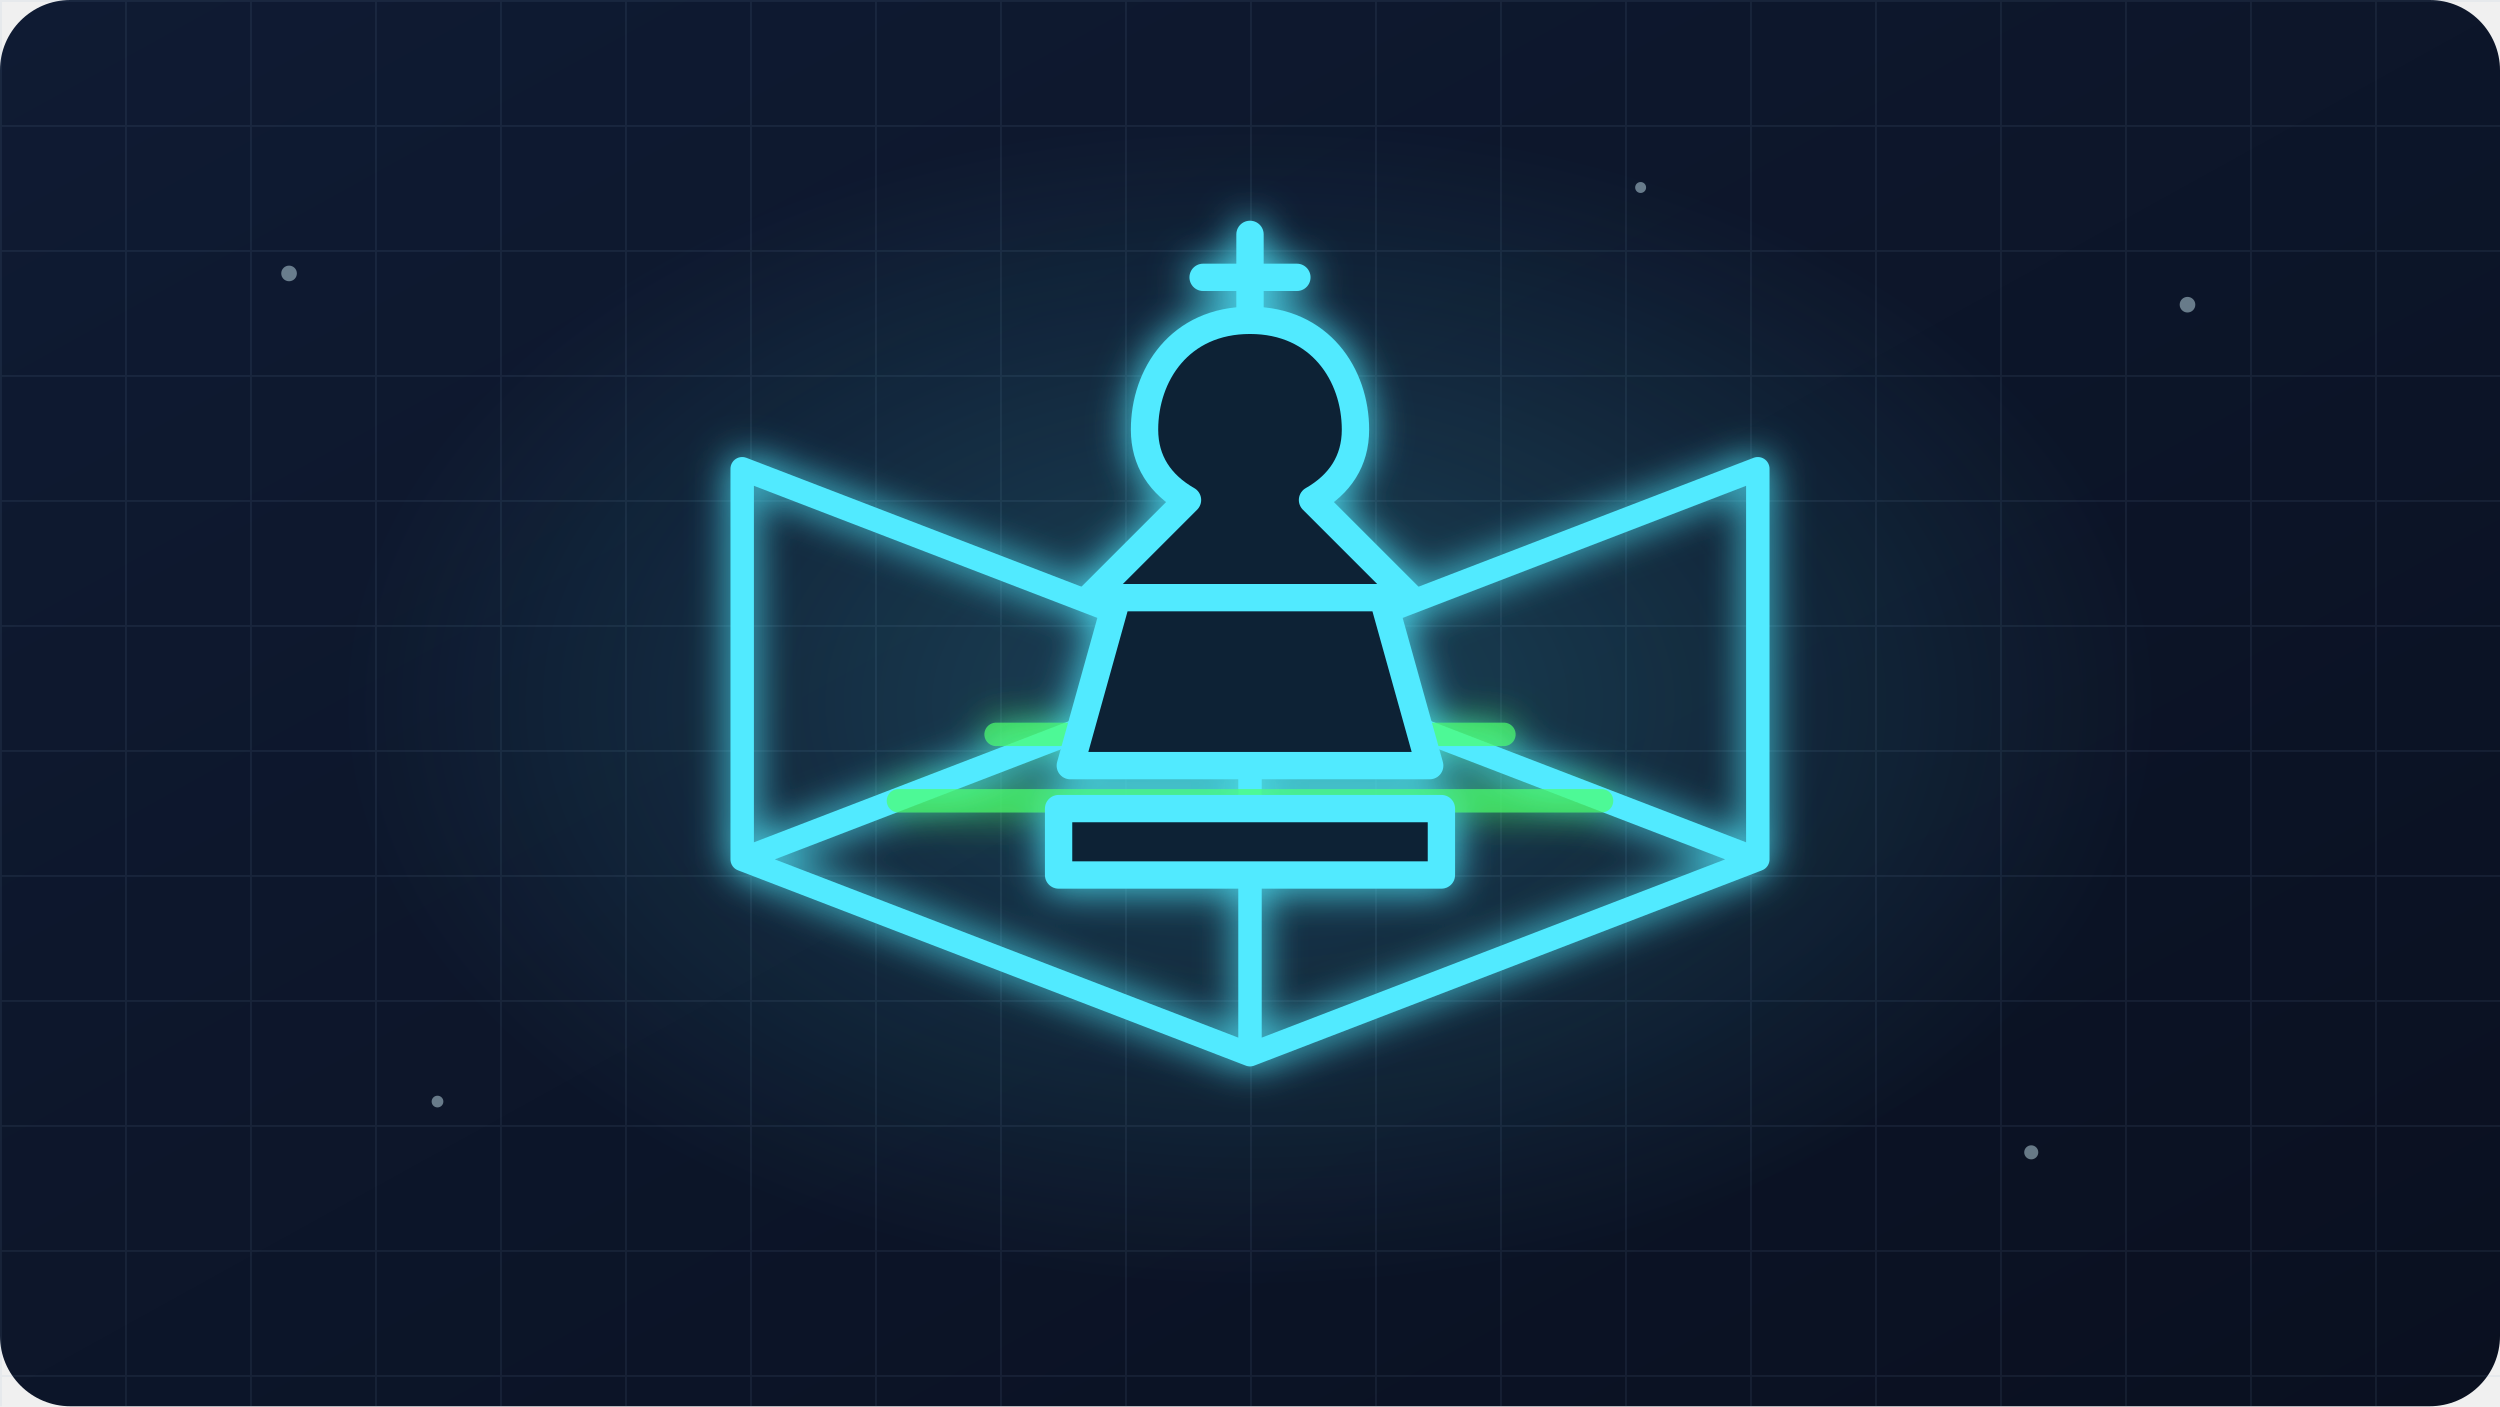
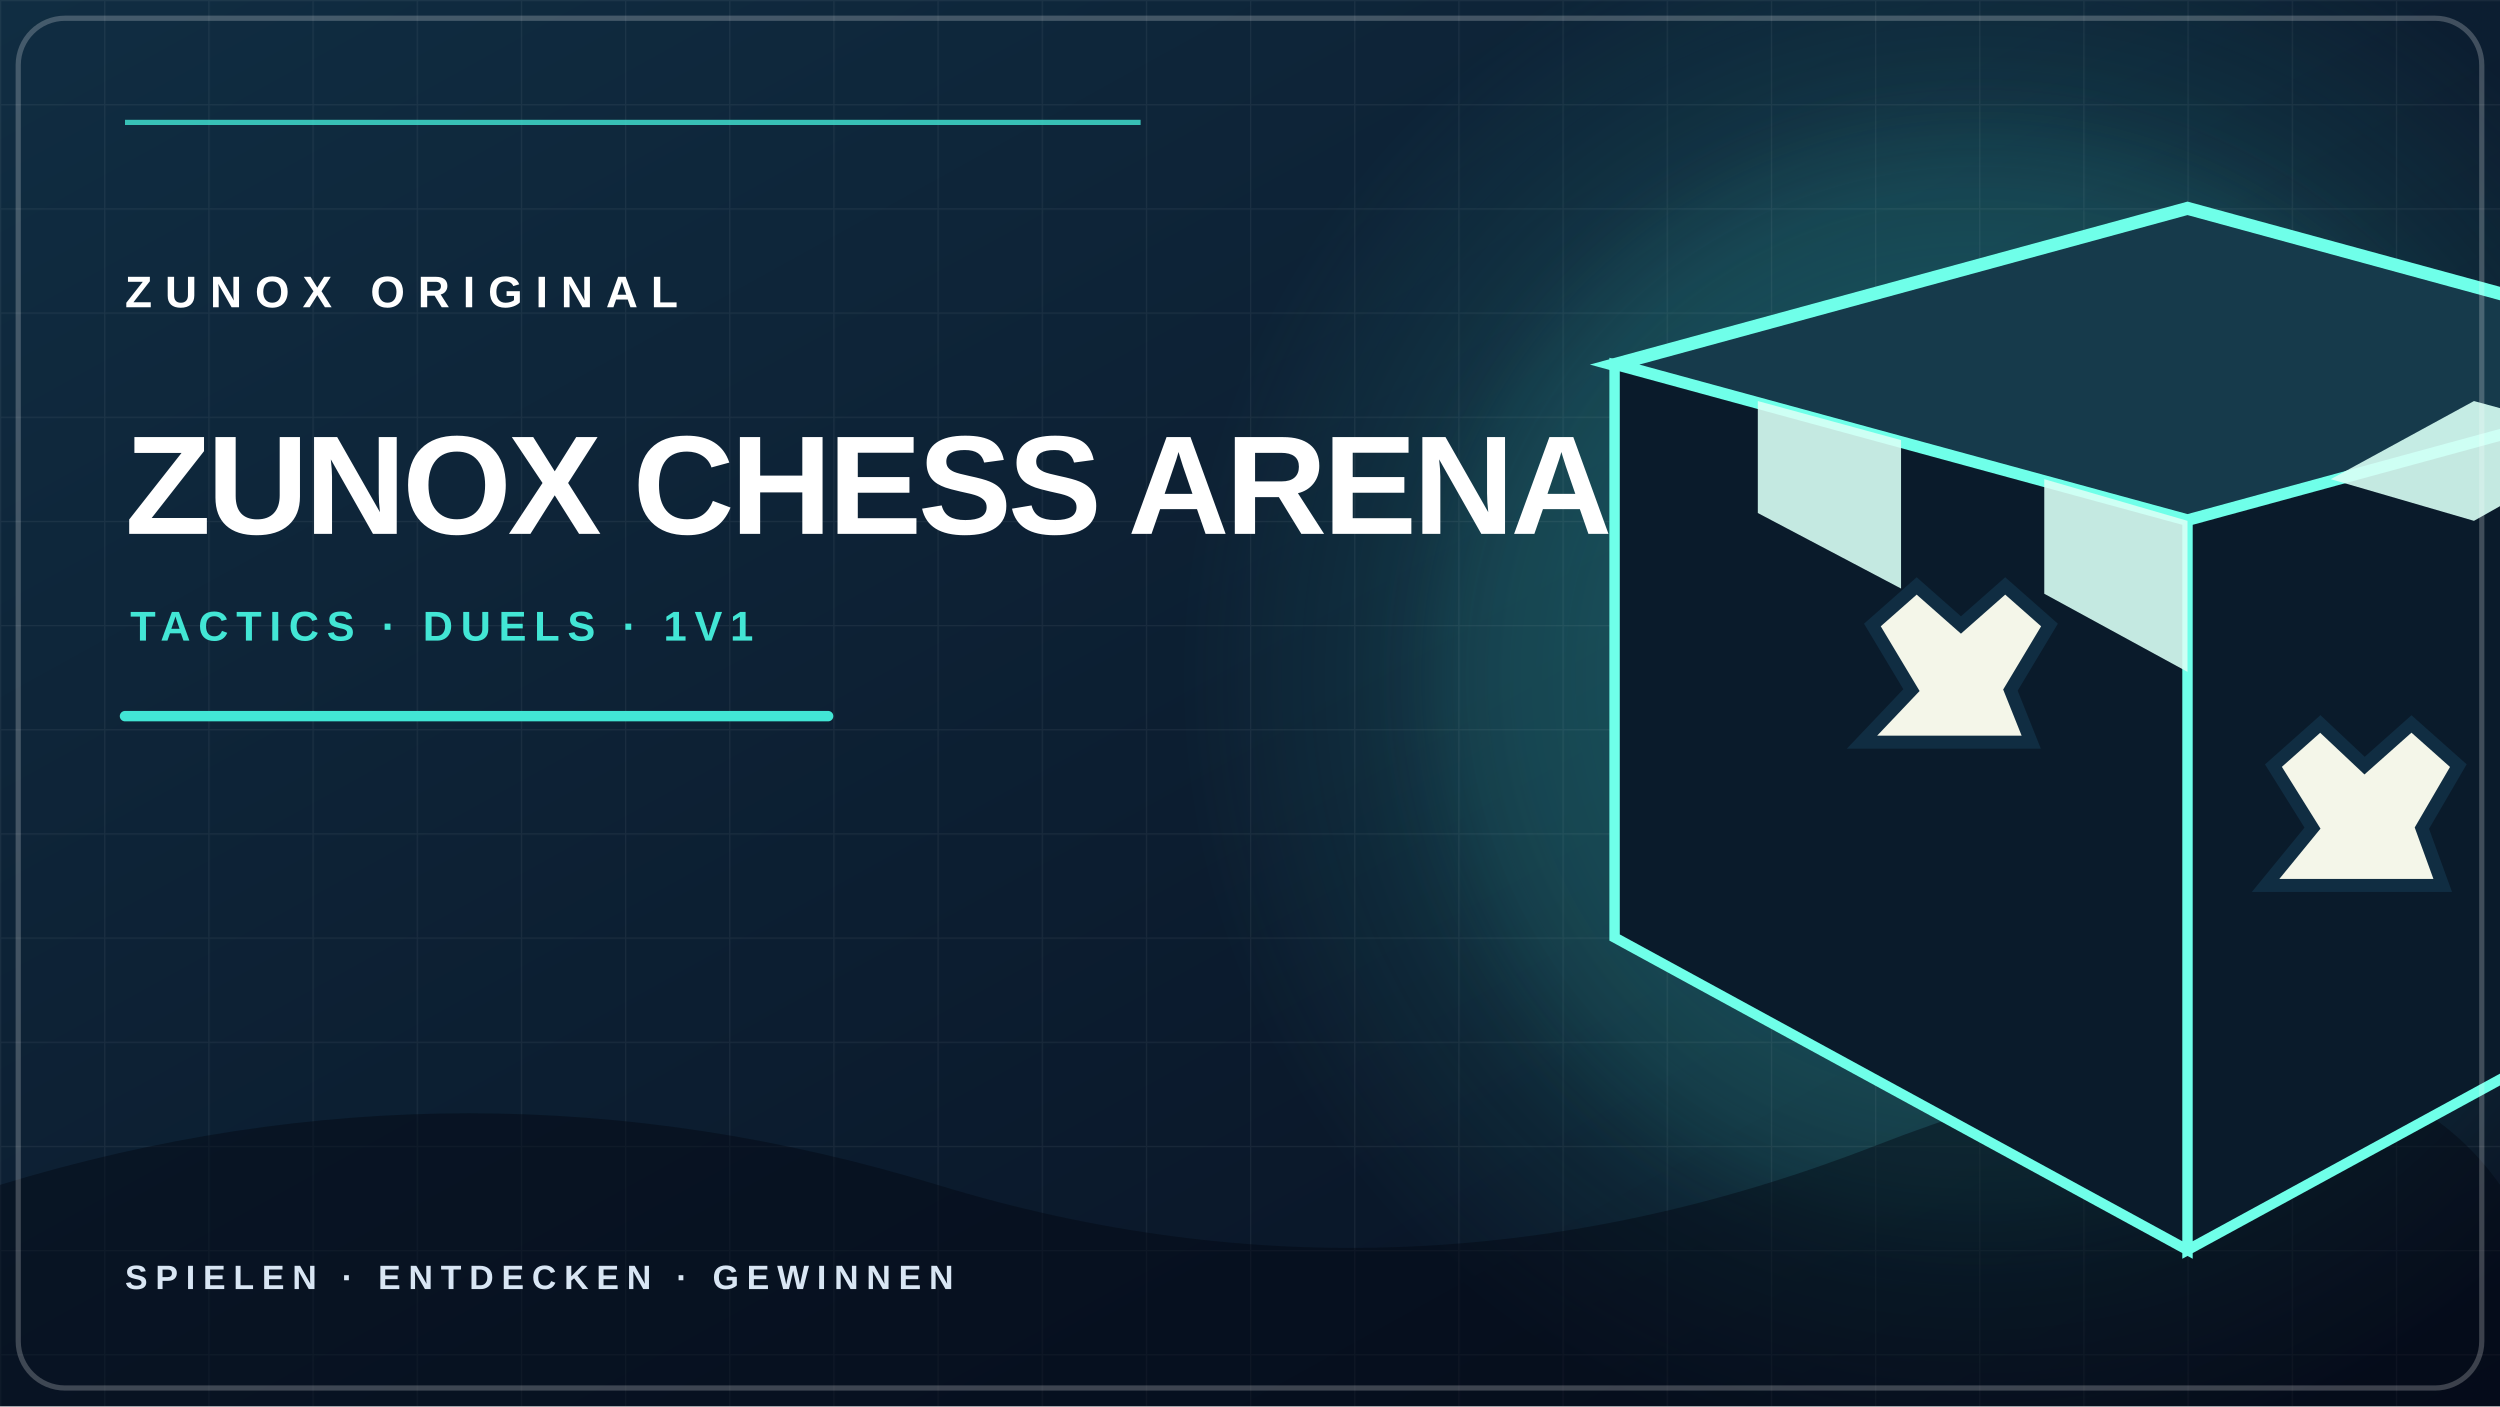
- <svg xmlns="http://www.w3.org/2000/svg" viewBox="0 0 640 360">
+ <svg xmlns="http://www.w3.org/2000/svg" viewBox="0 0 960 540" role="img" aria-labelledby="t d">
  <defs>
    <linearGradient id="bg" x2="1" y2="1">
-       <stop stop-color="#0f1b33" />
-       <stop offset="1" stop-color="#0a1020" />
+       <stop stop-color="#102d42" />
+       <stop offset="1" stop-color="#080f20" />
    </linearGradient>
    <radialGradient id="halo">
-       <stop stop-color="#51eaff" stop-opacity=".22" />
-       <stop offset="1" stop-color="#51eaff" stop-opacity="0" />
+       <stop stop-color="#42e6d5" stop-opacity=".32" />
+       <stop offset="1" stop-color="#42e6d5" stop-opacity="0" />
    </radialGradient>
-     <pattern id="grid" width="32" height="32" patternUnits="userSpaceOnUse">
-       <path d="M32 0H0V32" fill="none" stroke="#8da9d0" stroke-opacity=".09" />
+     <pattern id="grid" width="40" height="40" patternUnits="userSpaceOnUse">
+       <path d="M40 0H0V40" fill="none" stroke="#fff" stroke-opacity=".055" />
    </pattern>
-     <filter id="glow" x="-60%" y="-60%" width="220%" height="220%">
-       <feGaussianBlur stdDeviation="5" result="b" />
-       <feMerge>
-         <feMergeNode in="b" />
-         <feMergeNode in="SourceGraphic" />
-       </feMerge>
+     <filter id="glow">
+       <feGaussianBlur stdDeviation="15" />
    </filter>
  </defs>
-   <rect width="640" height="360" rx="18" fill="url(#bg)" />
-   <rect width="640" height="360" fill="url(#grid)" />
-   <ellipse cx="320" cy="180" rx="235" ry="150" fill="url(#halo)" />
-   <g fill="#d8f7ff" opacity=".45">
-     <circle cx="74" cy="70" r="2" />
-     <circle cx="560" cy="78" r="2" />
-     <circle cx="520" cy="295" r="1.8" />
-     <circle cx="112" cy="282" r="1.5" />
-     <circle cx="420" cy="48" r="1.4" />
+   <rect width="960" height="540" fill="url(#bg)" />
+   <circle cx="760" cy="260" r="310" fill="url(#halo)" />
+   <circle cx="760" cy="260" r="210" fill="#42e6d5" opacity=".08" filter="url(#glow)" />
+   <rect width="960" height="540" fill="url(#grid)" />
+   <path d="M0 455Q180 400 360 455T720 440T960 455V540H0Z" fill="#020711" opacity=".45" />
+   <g transform="translate(620 80)">
+     <path d="M0 60 220 0 440 60 220 120Z" fill="#163a4b" stroke="#6fffe9" stroke-width="5" />
+     <path d="M0 60v220l220 120V120Zm440 0v220L220 400V120Z" fill="#0a1b2b" stroke="#6fffe9" stroke-width="4" />
+     <path d="M55 74 110 89 110 146 55 117Zm110 30 55 16v58l-55-30Zm110 0 55-30 55 15-55 31Z" fill="#d8fff5" opacity=".9" />
+     <g fill="#f4f6e9" stroke="#102d42" stroke-width="5">
+       <path d="M95 205h65l-8-20 15-25-17-15-17 15-17-15-17 15 15 25Z" />
+       <path d="M250 260h68l-8-22 14-24-18-16-18 16-17-16-18 16 15 24Z" />
+     </g>
  </g>
-   <g stroke="#4dff6a" stroke-width="6" stroke-linecap="round" stroke-linejoin="round" fill="none" filter="url(#glow)">
-     <path d="M190 220 320 270 450 220 320 170Z M190 220v-100l130 50v100m130-50V120L320 170" stroke="#51eaff" />
-     <path d="M230 205h180M255 188h130M280 174h80" stroke="#4dff6a" opacity=".7" />
-     <path d="M320 82c-18 0-27 14-27 28 0 8 4 14 11 18l-25 25h82l-25-25c7-4 11-10 11-18 0-14-9-28-27-28Zm-34 71-12 43h92l-12-43m-83 54h98v17h-98zM320 82V60m-12 11h24" stroke="#51eaff" fill="#0c2135" stroke-width="7" />
-   </g>
+   <path d="M48 46h390v2H48Z" fill="#42e6d5" opacity=".8" />
+   <text x="48" y="118" fill="#fff" font-family="Arial,sans-serif" font-size="17" font-weight="800" letter-spacing="5">ZUNOX ORIGINAL</text>
+   <text x="48" y="205" fill="#fff" font-family="Arial,sans-serif" font-size="54" font-weight="1000" letter-spacing="-1.5">ZUNOX CHESS ARENA</text>
+   <text x="50" y="246" fill="#42e6d5" font-family="Arial,sans-serif" font-size="16" font-weight="800" letter-spacing="3">TACTICS · DUELS · 1V1</text>
+   <path d="M48 275h270" stroke="#42e6d5" stroke-width="4" stroke-linecap="round" />
+   <text x="48" y="495" fill="#d9e6f4" font-family="Arial,sans-serif" font-size="13" font-weight="700" letter-spacing="3">SPIELEN · ENTDECKEN · GEWINNEN</text>
+   <rect x="7" y="7" width="946" height="526" rx="18" fill="none" stroke="#fff" stroke-opacity=".22" stroke-width="2" />
</svg>
